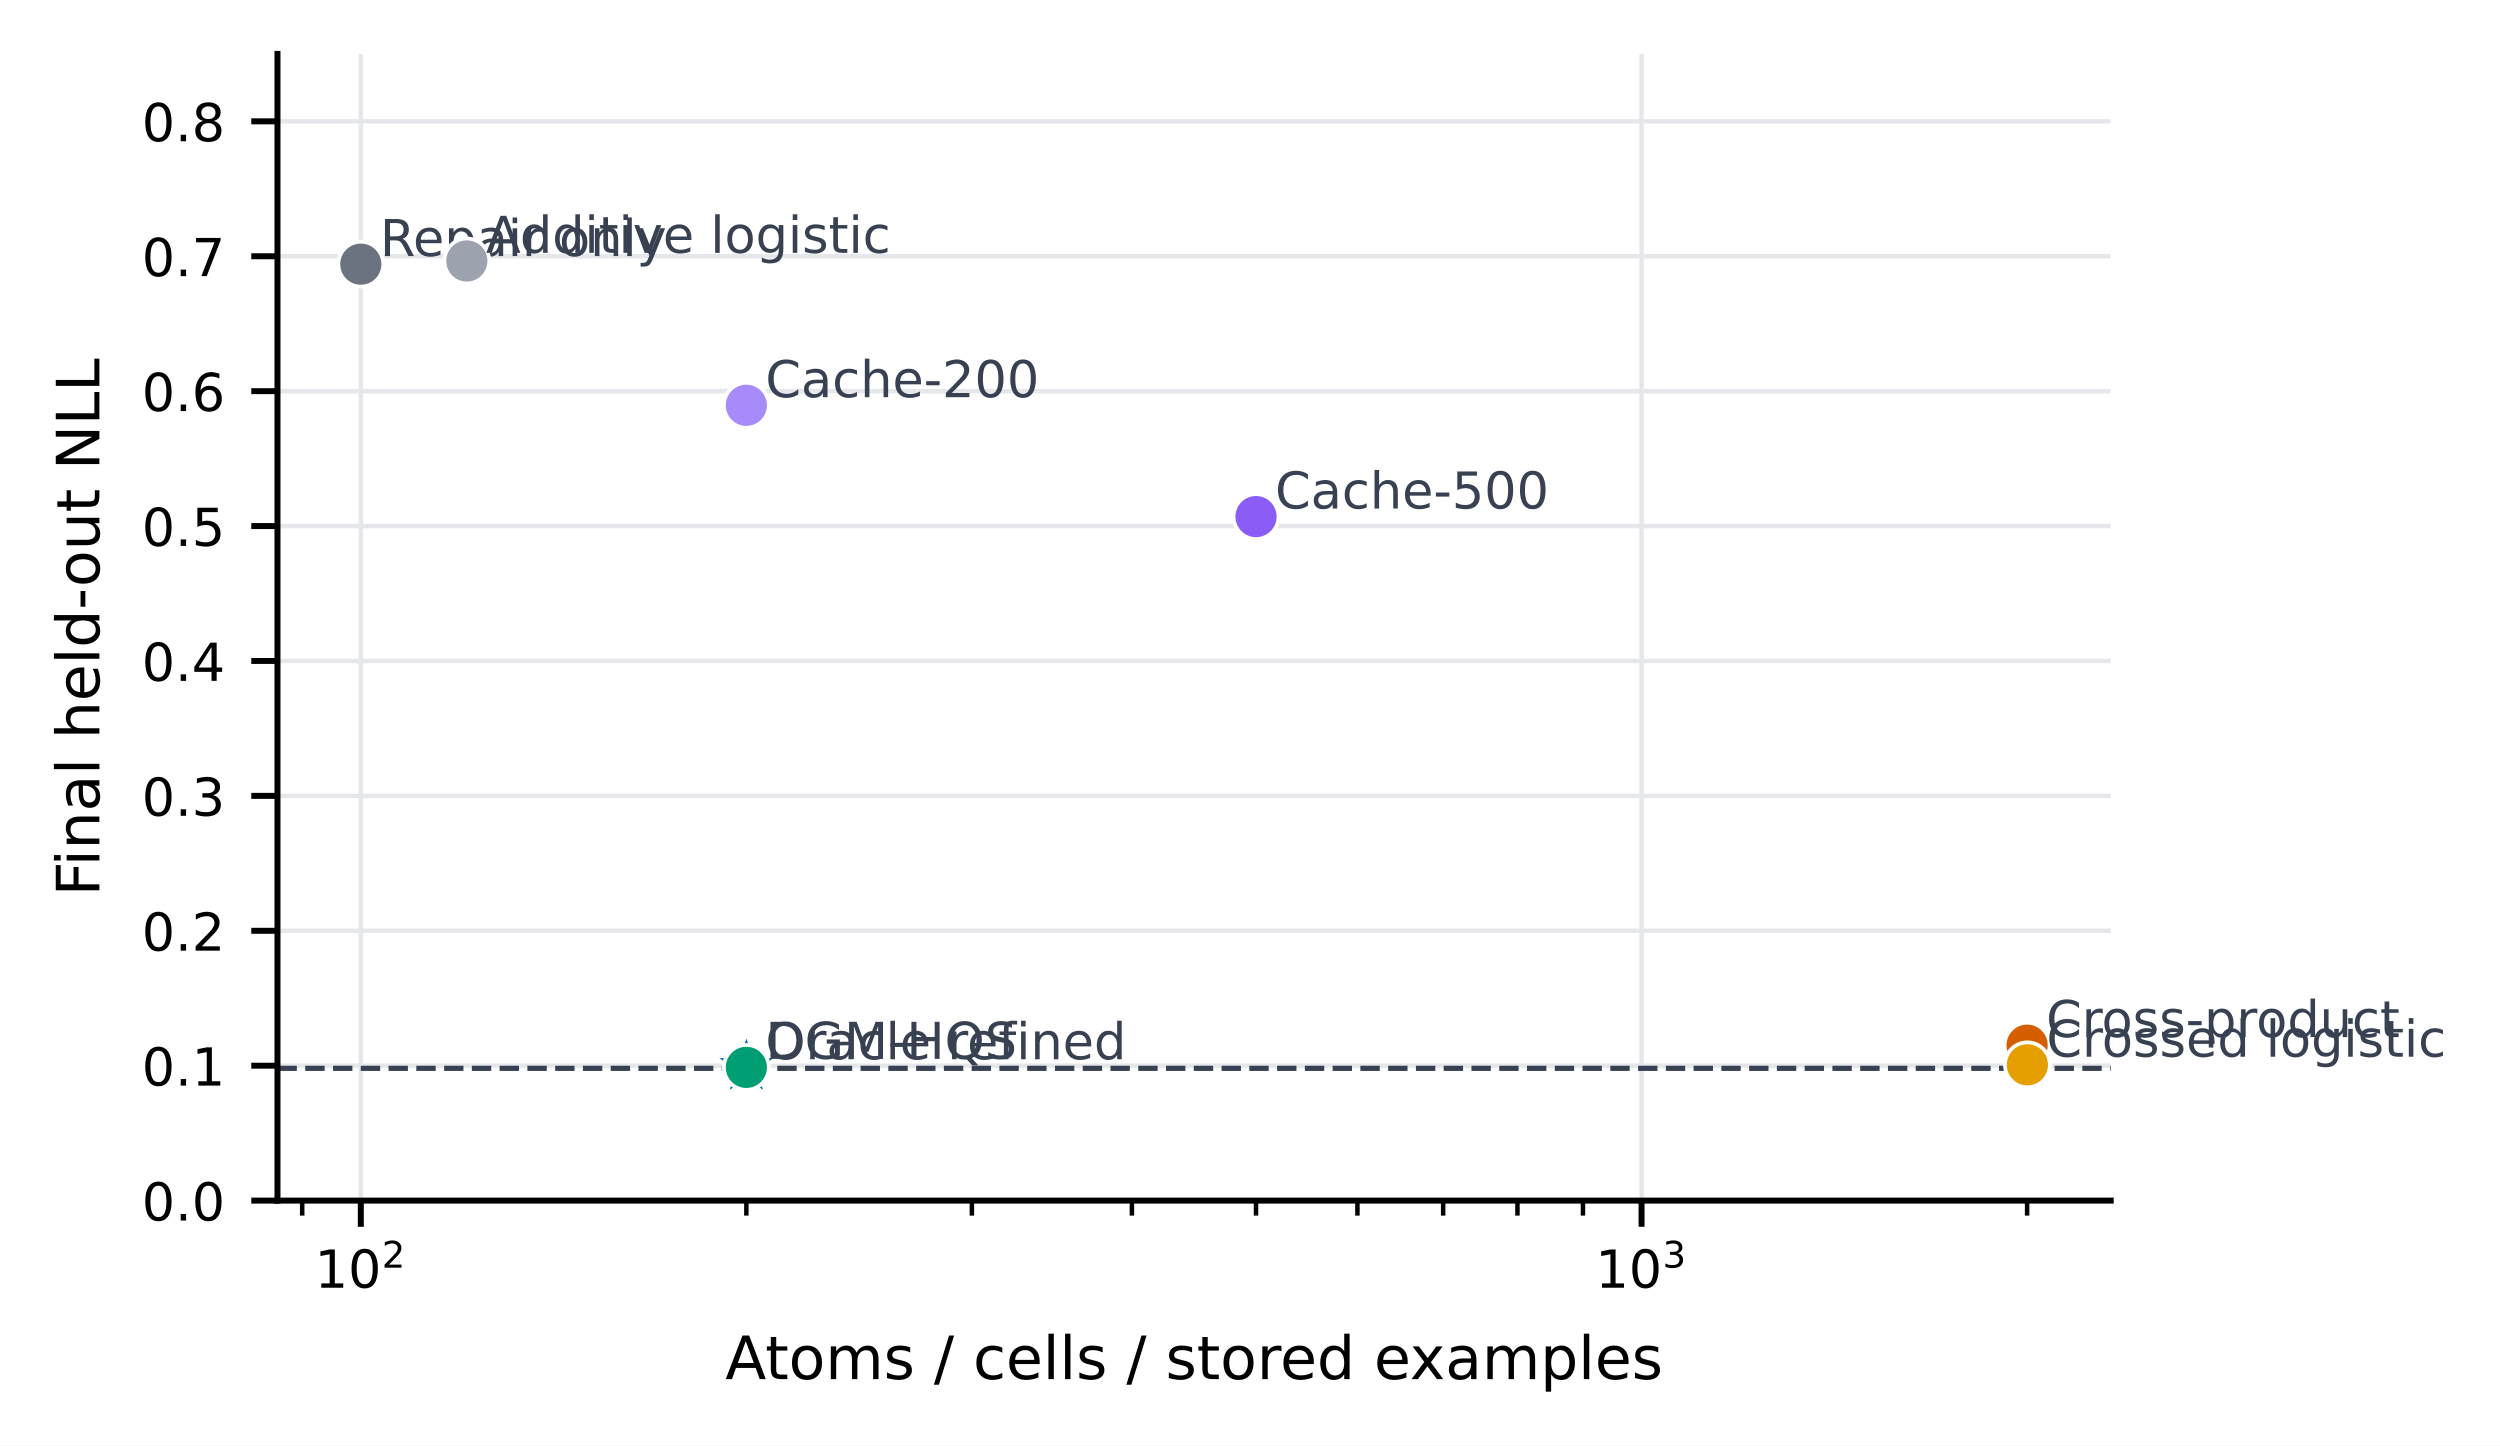
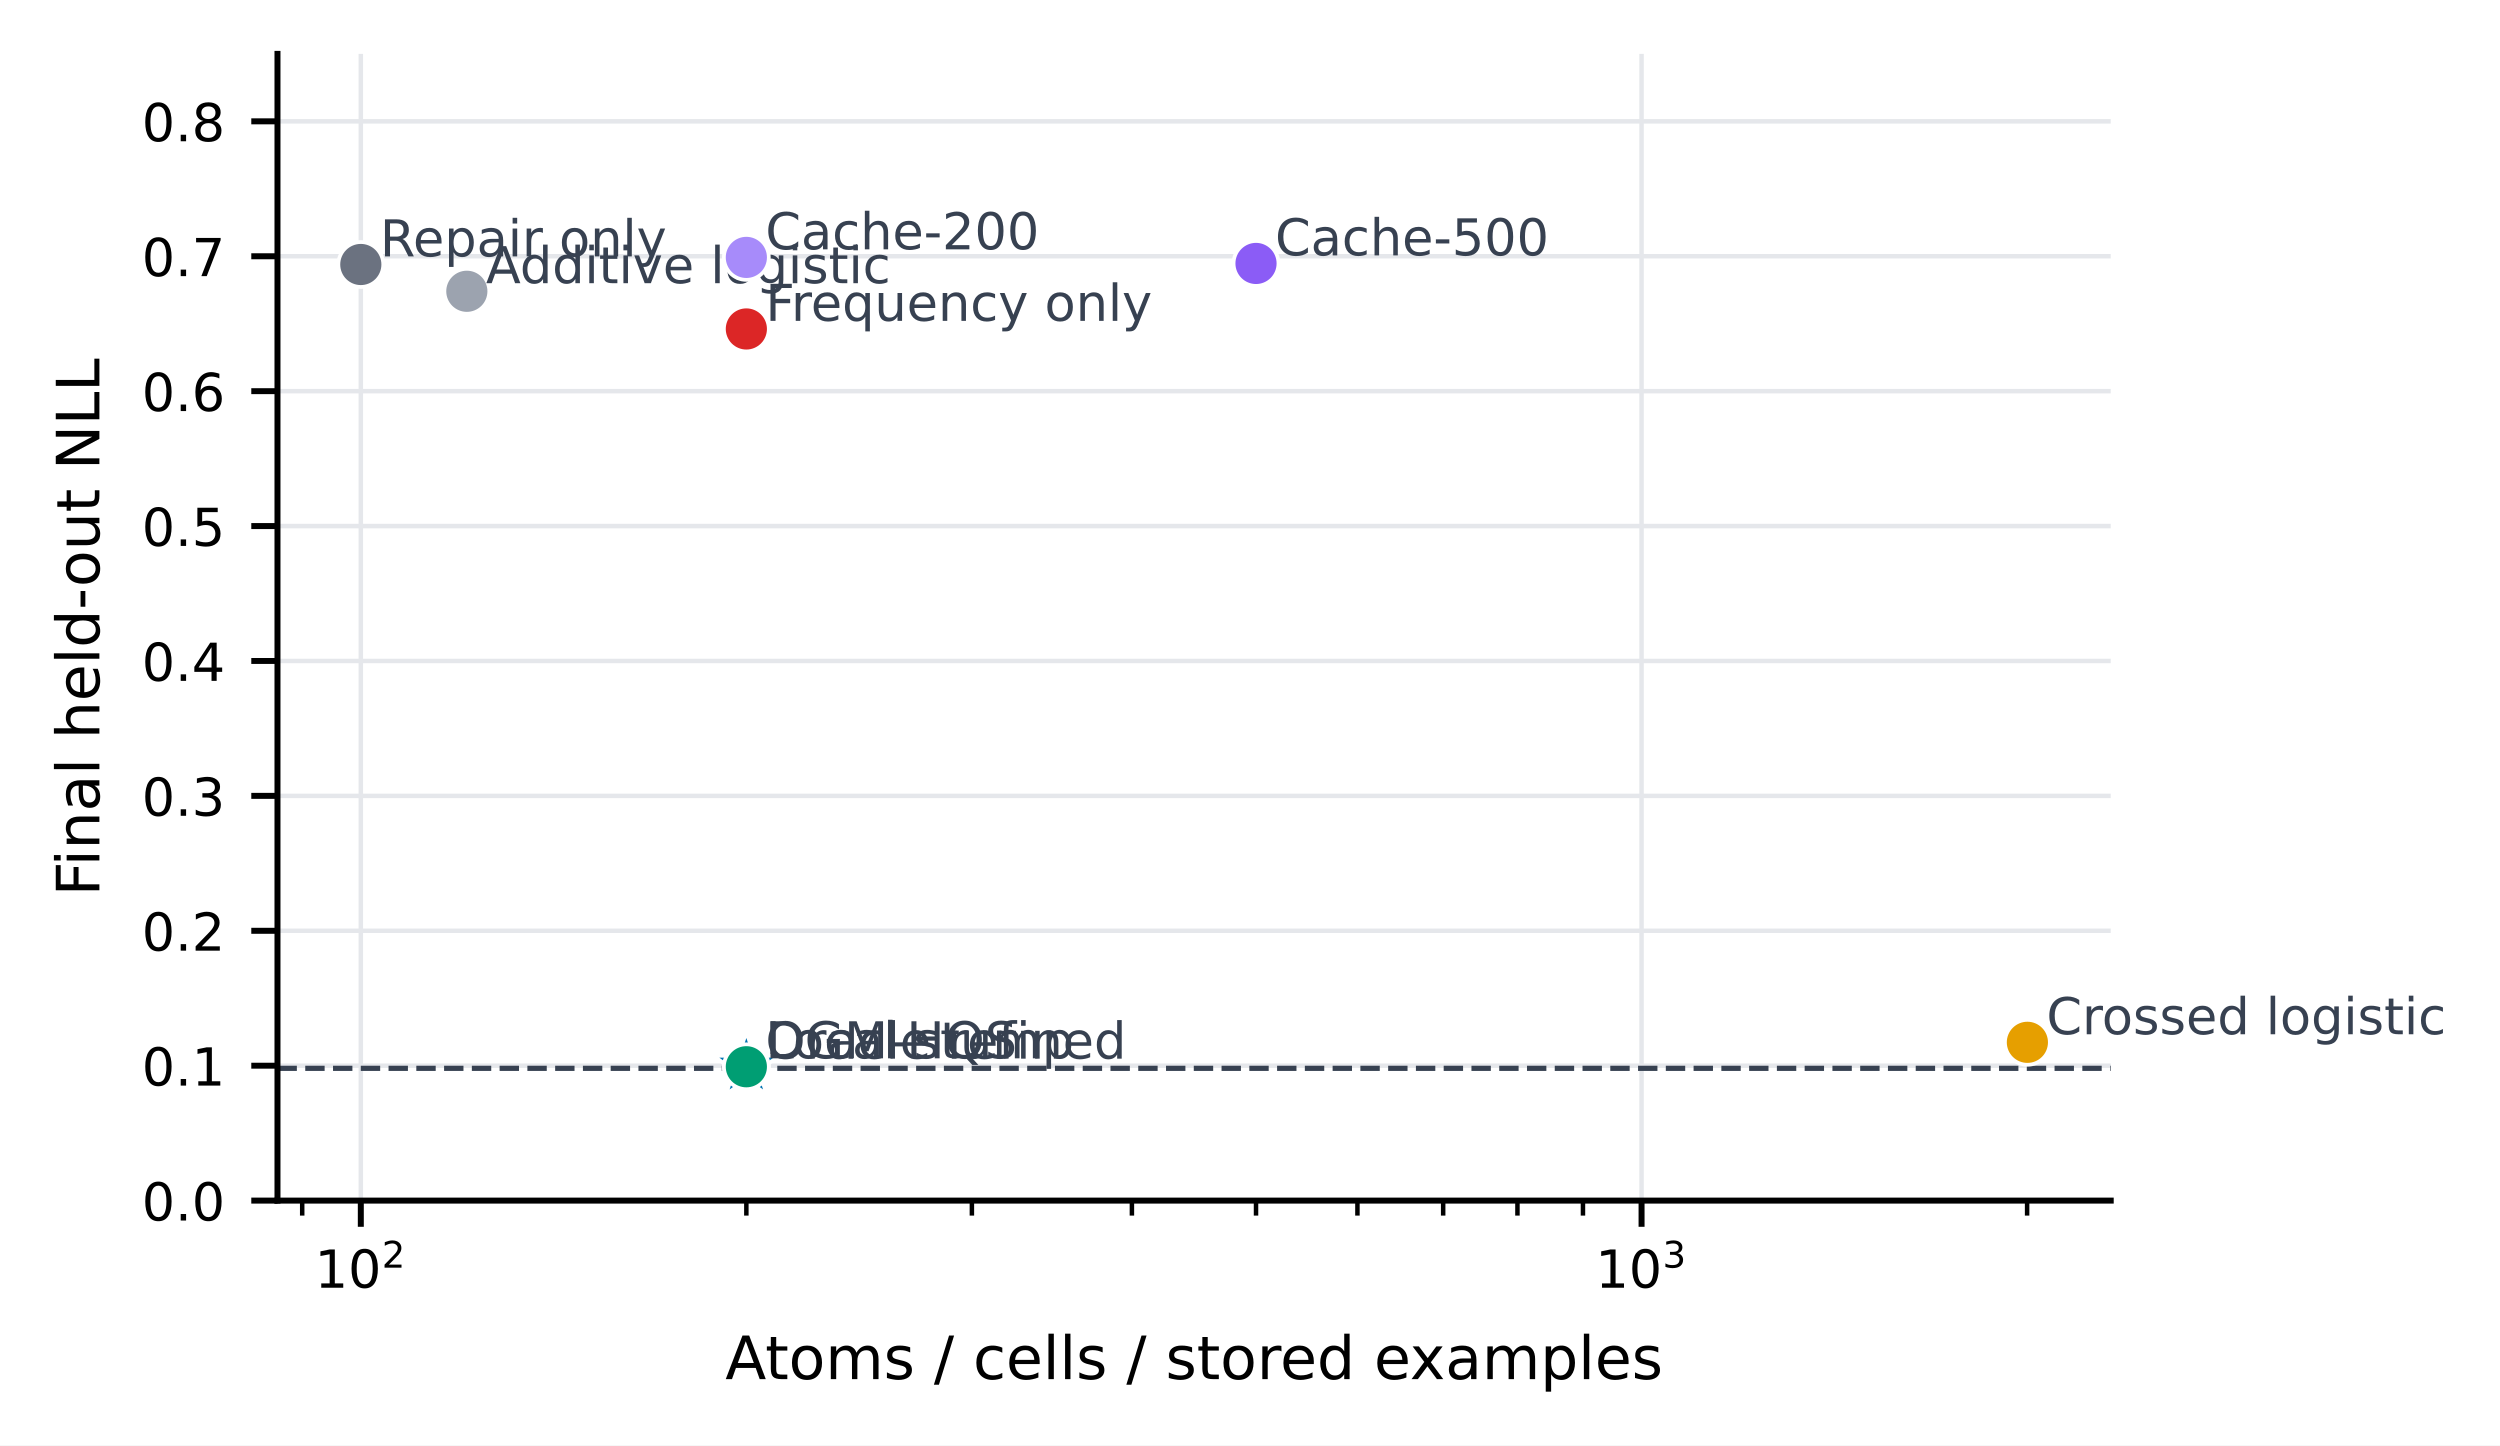
<svg xmlns="http://www.w3.org/2000/svg" xmlns:xlink="http://www.w3.org/1999/xlink" width="334.032pt" height="193.133pt" viewBox="0 0 334.032 193.133" version="1.1">
  <defs>
    <style type="text/css">*{stroke-linejoin: round; stroke-linecap: butt}</style>
  </defs>
  <g id="figure_1">
    <g id="patch_1">
      <path d="M 0 193.133  L 334.032 193.133  L 334.032 0  L 0 0  z " style="fill: #ffffff" />
    </g>
    <g id="axes_1">
      <g id="patch_2">
        <path d="M 37.075 160.416  L 282.019 160.416  L 282.019 7.2  L 37.075 7.2  z " style="fill: #ffffff" />
      </g>
      <g id="matplotlib.axis_1">
        <g id="xtick_1">
          <g id="line2d_1">
-             <path d="M 48.209 160.416  L 48.209 7.2  " clip-path="url(#p5bd99f4d71)" style="fill: none; stroke: #e5e7eb; stroke-width: 0.6; stroke-linecap: square" />
+             <path d="M 48.209 160.416  L 48.209 7.2  " clip-path="url(#pcebcf8e5de)" style="fill: none; stroke: #e5e7eb; stroke-width: 0.6; stroke-linecap: square" />
          </g>
          <g id="line2d_2">
            <defs>
-               <path id="m7eb0528faf" d="M 0 0  L 0 3.5  " style="stroke: #000000; stroke-width: 0.8" />
+               <path id="m68ae153c01" d="M 0 0  L 0 3.5  " style="stroke: #000000; stroke-width: 0.8" />
            </defs>
            <g>
-               <use xlink:href="#m7eb0528faf" x="48.209" y="160.416" style="stroke: #000000; stroke-width: 0.8" />
+               <use xlink:href="#m68ae153c01" x="48.209" y="160.416" style="stroke: #000000; stroke-width: 0.8" />
            </g>
          </g>
          <g id="text_1">
            <g transform="translate(42.04851 172.7349)">
              <text>
                <tspan x="0" y="-0.678" style="font-size: 7px; font-family: 'DejaVu Sans'">1</tspan>
                <tspan x="4.454" y="-0.678" style="font-size: 7px; font-family: 'DejaVu Sans'">0</tspan>
                <tspan x="8.974" y="-3.358" style="font-size: 4.9px; font-family: 'DejaVu Sans'">2</tspan>
              </text>
            </g>
          </g>
        </g>
        <g id="xtick_2">
          <g id="line2d_3">
-             <path d="M 219.334 160.416  L 219.334 7.2  " clip-path="url(#p5bd99f4d71)" style="fill: none; stroke: #e5e7eb; stroke-width: 0.6; stroke-linecap: square" />
+             <path d="M 219.334 160.416  L 219.334 7.2  " clip-path="url(#pcebcf8e5de)" style="fill: none; stroke: #e5e7eb; stroke-width: 0.6; stroke-linecap: square" />
          </g>
          <g id="line2d_4">
            <g>
-               <use xlink:href="#m7eb0528faf" x="219.334" y="160.416" style="stroke: #000000; stroke-width: 0.8" />
+               <use xlink:href="#m68ae153c01" x="219.334" y="160.416" style="stroke: #000000; stroke-width: 0.8" />
            </g>
          </g>
          <g id="text_2">
            <g transform="translate(213.1739 172.7349)">
              <text>
                <tspan x="0" y="-0.678" style="font-size: 7px; font-family: 'DejaVu Sans'">1</tspan>
                <tspan x="4.454" y="-0.678" style="font-size: 7px; font-family: 'DejaVu Sans'">0</tspan>
                <tspan x="8.974" y="-3.358" style="font-size: 4.9px; font-family: 'DejaVu Sans'">3</tspan>
              </text>
            </g>
          </g>
        </g>
        <g id="xtick_3">
          <g id="line2d_5">
            <defs>
-               <path id="m54fd765f28" d="M 0 0  L 0 2  " style="stroke: #000000; stroke-width: 0.6" />
+               <path id="m54cfa2d909" d="M 0 0  L 0 2  " style="stroke: #000000; stroke-width: 0.6" />
            </defs>
            <g>
-               <use xlink:href="#m54fd765f28" x="40.378" y="160.416" style="stroke: #000000; stroke-width: 0.6" />
+               <use xlink:href="#m54cfa2d909" x="40.378" y="160.416" style="stroke: #000000; stroke-width: 0.6" />
            </g>
          </g>
        </g>
        <g id="xtick_4">
          <g id="line2d_6">
            <g>
-               <use xlink:href="#m54fd765f28" x="99.722" y="160.416" style="stroke: #000000; stroke-width: 0.6" />
+               <use xlink:href="#m54cfa2d909" x="99.722" y="160.416" style="stroke: #000000; stroke-width: 0.6" />
            </g>
          </g>
        </g>
        <g id="xtick_5">
          <g id="line2d_7">
            <g>
-               <use xlink:href="#m54fd765f28" x="129.856" y="160.416" style="stroke: #000000; stroke-width: 0.6" />
+               <use xlink:href="#m54cfa2d909" x="129.856" y="160.416" style="stroke: #000000; stroke-width: 0.6" />
            </g>
          </g>
        </g>
        <g id="xtick_6">
          <g id="line2d_8">
            <g>
-               <use xlink:href="#m54fd765f28" x="151.236" y="160.416" style="stroke: #000000; stroke-width: 0.6" />
+               <use xlink:href="#m54cfa2d909" x="151.236" y="160.416" style="stroke: #000000; stroke-width: 0.6" />
            </g>
          </g>
        </g>
        <g id="xtick_7">
          <g id="line2d_9">
            <g>
-               <use xlink:href="#m54fd765f28" x="167.82" y="160.416" style="stroke: #000000; stroke-width: 0.6" />
+               <use xlink:href="#m54cfa2d909" x="167.82" y="160.416" style="stroke: #000000; stroke-width: 0.6" />
            </g>
          </g>
        </g>
        <g id="xtick_8">
          <g id="line2d_10">
            <g>
-               <use xlink:href="#m54fd765f28" x="181.37" y="160.416" style="stroke: #000000; stroke-width: 0.6" />
+               <use xlink:href="#m54cfa2d909" x="181.37" y="160.416" style="stroke: #000000; stroke-width: 0.6" />
            </g>
          </g>
        </g>
        <g id="xtick_9">
          <g id="line2d_11">
            <g>
-               <use xlink:href="#m54fd765f28" x="192.826" y="160.416" style="stroke: #000000; stroke-width: 0.6" />
+               <use xlink:href="#m54cfa2d909" x="192.826" y="160.416" style="stroke: #000000; stroke-width: 0.6" />
            </g>
          </g>
        </g>
        <g id="xtick_10">
          <g id="line2d_12">
            <g>
-               <use xlink:href="#m54fd765f28" x="202.75" y="160.416" style="stroke: #000000; stroke-width: 0.6" />
+               <use xlink:href="#m54cfa2d909" x="202.75" y="160.416" style="stroke: #000000; stroke-width: 0.6" />
            </g>
          </g>
        </g>
        <g id="xtick_11">
          <g id="line2d_13">
            <g>
-               <use xlink:href="#m54fd765f28" x="211.504" y="160.416" style="stroke: #000000; stroke-width: 0.6" />
+               <use xlink:href="#m54cfa2d909" x="211.504" y="160.416" style="stroke: #000000; stroke-width: 0.6" />
            </g>
          </g>
        </g>
        <g id="xtick_12">
          <g id="line2d_14">
            <g>
-               <use xlink:href="#m54fd765f28" x="270.848" y="160.416" style="stroke: #000000; stroke-width: 0.6" />
+               <use xlink:href="#m54cfa2d909" x="270.848" y="160.416" style="stroke: #000000; stroke-width: 0.6" />
            </g>
          </g>
        </g>
        <g id="text_3">
          <text style="font-size: 8px; font-family: 'DejaVu Sans', 'Bitstream Vera Sans', 'Computer Modern Sans Serif', 'Lucida Grande', 'Verdana', 'Geneva', 'Lucid', 'Arial', 'Helvetica', 'Avant Garde', sans-serif; text-anchor: middle" x="159.547" y="184.269" transform="rotate(-0 159.5467 184.2694)">Atoms / cells / stored examples</text>
        </g>
      </g>
      <g id="matplotlib.axis_2">
        <g id="ytick_1">
          <g id="line2d_15">
-             <path d="M 37.075 160.416  L 282.019 160.416  " clip-path="url(#p5bd99f4d71)" style="fill: none; stroke: #e5e7eb; stroke-width: 0.6; stroke-linecap: square" />
+             <path d="M 37.075 160.416  L 282.019 160.416  " clip-path="url(#pcebcf8e5de)" style="fill: none; stroke: #e5e7eb; stroke-width: 0.6; stroke-linecap: square" />
          </g>
          <g id="line2d_16">
            <defs>
-               <path id="mce198aaadf" d="M 0 0  L -3.5 0  " style="stroke: #000000; stroke-width: 0.8" />
+               <path id="me76fae1c84" d="M 0 0  L -3.5 0  " style="stroke: #000000; stroke-width: 0.8" />
            </defs>
            <g>
-               <use xlink:href="#mce198aaadf" x="37.075" y="160.416" style="stroke: #000000; stroke-width: 0.8" />
+               <use xlink:href="#me76fae1c84" x="37.075" y="160.416" style="stroke: #000000; stroke-width: 0.8" />
            </g>
          </g>
          <g id="text_4">
            <text style="font-size: 7px; font-family: 'DejaVu Sans', 'Bitstream Vera Sans', 'Computer Modern Sans Serif', 'Lucida Grande', 'Verdana', 'Geneva', 'Lucid', 'Arial', 'Helvetica', 'Avant Garde', sans-serif; text-anchor: end" x="30.075" y="163.075" transform="rotate(-0 30.07469 163.0755)">0.0</text>
          </g>
        </g>
        <g id="ytick_2">
          <g id="line2d_17">
-             <path d="M 37.075 142.391  L 282.019 142.391  " clip-path="url(#p5bd99f4d71)" style="fill: none; stroke: #e5e7eb; stroke-width: 0.6; stroke-linecap: square" />
+             <path d="M 37.075 142.391  L 282.019 142.391  " clip-path="url(#pcebcf8e5de)" style="fill: none; stroke: #e5e7eb; stroke-width: 0.6; stroke-linecap: square" />
          </g>
          <g id="line2d_18">
            <g>
-               <use xlink:href="#mce198aaadf" x="37.075" y="142.391" style="stroke: #000000; stroke-width: 0.8" />
+               <use xlink:href="#me76fae1c84" x="37.075" y="142.391" style="stroke: #000000; stroke-width: 0.8" />
            </g>
          </g>
          <g id="text_5">
            <text style="font-size: 7px; font-family: 'DejaVu Sans', 'Bitstream Vera Sans', 'Computer Modern Sans Serif', 'Lucida Grande', 'Verdana', 'Geneva', 'Lucid', 'Arial', 'Helvetica', 'Avant Garde', sans-serif; text-anchor: end" x="30.075" y="145.05" transform="rotate(-0 30.07469 145.05)">0.1</text>
          </g>
        </g>
        <g id="ytick_3">
          <g id="line2d_19">
-             <path d="M 37.075 124.365  L 282.019 124.365  " clip-path="url(#p5bd99f4d71)" style="fill: none; stroke: #e5e7eb; stroke-width: 0.6; stroke-linecap: square" />
+             <path d="M 37.075 124.365  L 282.019 124.365  " clip-path="url(#pcebcf8e5de)" style="fill: none; stroke: #e5e7eb; stroke-width: 0.6; stroke-linecap: square" />
          </g>
          <g id="line2d_20">
            <g>
-               <use xlink:href="#mce198aaadf" x="37.075" y="124.365" style="stroke: #000000; stroke-width: 0.8" />
+               <use xlink:href="#me76fae1c84" x="37.075" y="124.365" style="stroke: #000000; stroke-width: 0.8" />
            </g>
          </g>
          <g id="text_6">
            <text style="font-size: 7px; font-family: 'DejaVu Sans', 'Bitstream Vera Sans', 'Computer Modern Sans Serif', 'Lucida Grande', 'Verdana', 'Geneva', 'Lucid', 'Arial', 'Helvetica', 'Avant Garde', sans-serif; text-anchor: end" x="30.075" y="127.025" transform="rotate(-0 30.07469 127.0246)">0.2</text>
          </g>
        </g>
        <g id="ytick_4">
          <g id="line2d_21">
-             <path d="M 37.075 106.34  L 282.019 106.34  " clip-path="url(#p5bd99f4d71)" style="fill: none; stroke: #e5e7eb; stroke-width: 0.6; stroke-linecap: square" />
+             <path d="M 37.075 106.34  L 282.019 106.34  " clip-path="url(#pcebcf8e5de)" style="fill: none; stroke: #e5e7eb; stroke-width: 0.6; stroke-linecap: square" />
          </g>
          <g id="line2d_22">
            <g>
-               <use xlink:href="#mce198aaadf" x="37.075" y="106.34" style="stroke: #000000; stroke-width: 0.8" />
+               <use xlink:href="#me76fae1c84" x="37.075" y="106.34" style="stroke: #000000; stroke-width: 0.8" />
            </g>
          </g>
          <g id="text_7">
            <text style="font-size: 7px; font-family: 'DejaVu Sans', 'Bitstream Vera Sans', 'Computer Modern Sans Serif', 'Lucida Grande', 'Verdana', 'Geneva', 'Lucid', 'Arial', 'Helvetica', 'Avant Garde', sans-serif; text-anchor: end" x="30.075" y="108.999" transform="rotate(-0 30.07469 108.9992)">0.3</text>
          </g>
        </g>
        <g id="ytick_5">
          <g id="line2d_23">
-             <path d="M 37.075 88.314  L 282.019 88.314  " clip-path="url(#p5bd99f4d71)" style="fill: none; stroke: #e5e7eb; stroke-width: 0.6; stroke-linecap: square" />
+             <path d="M 37.075 88.314  L 282.019 88.314  " clip-path="url(#pcebcf8e5de)" style="fill: none; stroke: #e5e7eb; stroke-width: 0.6; stroke-linecap: square" />
          </g>
          <g id="line2d_24">
            <g>
-               <use xlink:href="#mce198aaadf" x="37.075" y="88.314" style="stroke: #000000; stroke-width: 0.8" />
+               <use xlink:href="#me76fae1c84" x="37.075" y="88.314" style="stroke: #000000; stroke-width: 0.8" />
            </g>
          </g>
          <g id="text_8">
            <text style="font-size: 7px; font-family: 'DejaVu Sans', 'Bitstream Vera Sans', 'Computer Modern Sans Serif', 'Lucida Grande', 'Verdana', 'Geneva', 'Lucid', 'Arial', 'Helvetica', 'Avant Garde', sans-serif; text-anchor: end" x="30.075" y="90.974" transform="rotate(-0 30.07469 90.97381)">0.4</text>
          </g>
        </g>
        <g id="ytick_6">
          <g id="line2d_25">
-             <path d="M 37.075 70.289  L 282.019 70.289  " clip-path="url(#p5bd99f4d71)" style="fill: none; stroke: #e5e7eb; stroke-width: 0.6; stroke-linecap: square" />
+             <path d="M 37.075 70.289  L 282.019 70.289  " clip-path="url(#pcebcf8e5de)" style="fill: none; stroke: #e5e7eb; stroke-width: 0.6; stroke-linecap: square" />
          </g>
          <g id="line2d_26">
            <g>
-               <use xlink:href="#mce198aaadf" x="37.075" y="70.289" style="stroke: #000000; stroke-width: 0.8" />
+               <use xlink:href="#me76fae1c84" x="37.075" y="70.289" style="stroke: #000000; stroke-width: 0.8" />
            </g>
          </g>
          <g id="text_9">
            <text style="font-size: 7px; font-family: 'DejaVu Sans', 'Bitstream Vera Sans', 'Computer Modern Sans Serif', 'Lucida Grande', 'Verdana', 'Geneva', 'Lucid', 'Arial', 'Helvetica', 'Avant Garde', sans-serif; text-anchor: end" x="30.075" y="72.948" transform="rotate(-0 30.07469 72.94839)">0.5</text>
          </g>
        </g>
        <g id="ytick_7">
          <g id="line2d_27">
-             <path d="M 37.075 52.264  L 282.019 52.264  " clip-path="url(#p5bd99f4d71)" style="fill: none; stroke: #e5e7eb; stroke-width: 0.6; stroke-linecap: square" />
+             <path d="M 37.075 52.264  L 282.019 52.264  " clip-path="url(#pcebcf8e5de)" style="fill: none; stroke: #e5e7eb; stroke-width: 0.6; stroke-linecap: square" />
          </g>
          <g id="line2d_28">
            <g>
-               <use xlink:href="#mce198aaadf" x="37.075" y="52.264" style="stroke: #000000; stroke-width: 0.8" />
+               <use xlink:href="#me76fae1c84" x="37.075" y="52.264" style="stroke: #000000; stroke-width: 0.8" />
            </g>
          </g>
          <g id="text_10">
            <text style="font-size: 7px; font-family: 'DejaVu Sans', 'Bitstream Vera Sans', 'Computer Modern Sans Serif', 'Lucida Grande', 'Verdana', 'Geneva', 'Lucid', 'Arial', 'Helvetica', 'Avant Garde', sans-serif; text-anchor: end" x="30.075" y="54.923" transform="rotate(-0 30.07469 54.92298)">0.6</text>
          </g>
        </g>
        <g id="ytick_8">
          <g id="line2d_29">
-             <path d="M 37.075 34.238  L 282.019 34.238  " clip-path="url(#p5bd99f4d71)" style="fill: none; stroke: #e5e7eb; stroke-width: 0.6; stroke-linecap: square" />
+             <path d="M 37.075 34.238  L 282.019 34.238  " clip-path="url(#pcebcf8e5de)" style="fill: none; stroke: #e5e7eb; stroke-width: 0.6; stroke-linecap: square" />
          </g>
          <g id="line2d_30">
            <g>
-               <use xlink:href="#mce198aaadf" x="37.075" y="34.238" style="stroke: #000000; stroke-width: 0.8" />
+               <use xlink:href="#me76fae1c84" x="37.075" y="34.238" style="stroke: #000000; stroke-width: 0.8" />
            </g>
          </g>
          <g id="text_11">
            <text style="font-size: 7px; font-family: 'DejaVu Sans', 'Bitstream Vera Sans', 'Computer Modern Sans Serif', 'Lucida Grande', 'Verdana', 'Geneva', 'Lucid', 'Arial', 'Helvetica', 'Avant Garde', sans-serif; text-anchor: end" x="30.075" y="36.898" transform="rotate(-0 30.07469 36.89757)">0.7</text>
          </g>
        </g>
        <g id="ytick_9">
          <g id="line2d_31">
-             <path d="M 37.075 16.213  L 282.019 16.213  " clip-path="url(#p5bd99f4d71)" style="fill: none; stroke: #e5e7eb; stroke-width: 0.6; stroke-linecap: square" />
+             <path d="M 37.075 16.213  L 282.019 16.213  " clip-path="url(#pcebcf8e5de)" style="fill: none; stroke: #e5e7eb; stroke-width: 0.6; stroke-linecap: square" />
          </g>
          <g id="line2d_32">
            <g>
-               <use xlink:href="#mce198aaadf" x="37.075" y="16.213" style="stroke: #000000; stroke-width: 0.8" />
+               <use xlink:href="#me76fae1c84" x="37.075" y="16.213" style="stroke: #000000; stroke-width: 0.8" />
            </g>
          </g>
          <g id="text_12">
            <text style="font-size: 7px; font-family: 'DejaVu Sans', 'Bitstream Vera Sans', 'Computer Modern Sans Serif', 'Lucida Grande', 'Verdana', 'Geneva', 'Lucid', 'Arial', 'Helvetica', 'Avant Garde', sans-serif; text-anchor: end" x="30.075" y="18.872" transform="rotate(-0 30.07469 18.87216)">0.8</text>
          </g>
        </g>
        <g id="text_13">
          <text style="font-size: 8px; font-family: 'DejaVu Sans', 'Bitstream Vera Sans', 'Computer Modern Sans Serif', 'Lucida Grande', 'Verdana', 'Geneva', 'Lucid', 'Arial', 'Helvetica', 'Avant Garde', sans-serif; text-anchor: middle" x="13.279" y="83.808" transform="rotate(-90 13.27875 83.808)">Final held-out NLL</text>
        </g>
      </g>
      <g id="line2d_33">
-         <path d="M 37.075 142.744  L 282.019 142.744  " clip-path="url(#p5bd99f4d71)" style="fill: none; stroke-dasharray: 2.59,1.12; stroke-dashoffset: 0; stroke: #374151; stroke-width: 0.7" />
+         <path d="M 37.075 142.744  L 282.019 142.744  " clip-path="url(#pcebcf8e5de)" style="fill: none; stroke-dasharray: 2.59,1.12; stroke-dashoffset: 0; stroke: #374151; stroke-width: 0.7" />
      </g>
      <g id="patch_3">
        <path d="M 37.075 160.416  L 37.075 7.2  " style="fill: none; stroke: #000000; stroke-width: 0.8; stroke-linejoin: miter; stroke-linecap: square" />
      </g>
      <g id="patch_4">
        <path d="M 37.075 160.416  L 282.019 160.416  " style="fill: none; stroke: #000000; stroke-width: 0.8; stroke-linejoin: miter; stroke-linecap: square" />
      </g>
      <g id="PathCollection_1">
        <defs>
-           <path id="m310e7c3109" d="M 0 3  C 0.796 3 1.559 2.684 2.121 2.121  C 2.684 1.559 3 0.796 3 0  C 3 -0.796 2.684 -1.559 2.121 -2.121  C 1.559 -2.684 0.796 -3 0 -3  C -0.796 -3 -1.559 -2.684 -2.121 -2.121  C -2.684 -1.559 -3 -0.796 -3 0  C -3 0.796 -2.684 1.559 -2.121 2.121  C -1.559 2.684 -0.796 3 0 3  z " style="stroke: #ffffff; stroke-width: 0.5" />
-         </defs>
-         <g clip-path="url(#p5bd99f4d71)">
-           <use xlink:href="#m310e7c3109" x="48.209" y="35.297" style="fill: #6b7280; stroke: #ffffff; stroke-width: 0.5" />
+           <path id="ma3e8b6d4f4" d="M 0 3  C 0.796 3 1.559 2.684 2.121 2.121  C 2.684 1.559 3 0.796 3 0  C 3 -0.796 2.684 -1.559 2.121 -2.121  C 1.559 -2.684 0.796 -3 0 -3  C -0.796 -3 -1.559 -2.684 -2.121 -2.121  C -2.684 -1.559 -3 -0.796 -3 0  C -3 0.796 -2.684 1.559 -2.121 2.121  C -1.559 2.684 -0.796 3 0 3  z " style="stroke: #ffffff; stroke-width: 0.5" />
+         </defs>
+         <g clip-path="url(#pcebcf8e5de)">
+           <use xlink:href="#ma3e8b6d4f4" x="48.209" y="35.34" style="fill: #6b7280; stroke: #ffffff; stroke-width: 0.5" />
        </g>
      </g>
      <g id="text_14">
-         <text style="font-size: 6.8px; font-family: 'DejaVu Sans', 'Bitstream Vera Sans', 'Computer Modern Sans Serif', 'Lucida Grande', 'Verdana', 'Geneva', 'Lucid', 'Arial', 'Helvetica', 'Avant Garde', sans-serif; text-anchor: start; fill: #374151" x="50.765" y="34.215" transform="rotate(-0 50.76518 34.21545)">Repair only</text>
+         <text style="font-size: 6.8px; font-family: 'DejaVu Sans', 'Bitstream Vera Sans', 'Computer Modern Sans Serif', 'Lucida Grande', 'Verdana', 'Geneva', 'Lucid', 'Arial', 'Helvetica', 'Avant Garde', sans-serif; text-anchor: start; fill: #374151" x="50.765" y="34.258" transform="rotate(-0 50.76518 34.25799)">Repair only</text>
      </g>
      <g id="PathCollection_2">
        <defs>
-           <path id="m6a6dc58b56" d="M 0 3  C 0.796 3 1.559 2.684 2.121 2.121  C 2.684 1.559 3 0.796 3 0  C 3 -0.796 2.684 -1.559 2.121 -2.121  C 1.559 -2.684 0.796 -3 0 -3  C -0.796 -3 -1.559 -2.684 -2.121 -2.121  C -2.684 -1.559 -3 -0.796 -3 0  C -3 0.796 -2.684 1.559 -2.121 2.121  C -1.559 2.684 -0.796 3 0 3  z " style="stroke: #ffffff; stroke-width: 0.5" />
-         </defs>
-         <g clip-path="url(#p5bd99f4d71)">
-           <use xlink:href="#m6a6dc58b56" x="62.375" y="34.871" style="fill: #9ca3af; stroke: #ffffff; stroke-width: 0.5" />
+           <path id="m89acd2cc9a" d="M 0 3  C 0.796 3 1.559 2.684 2.121 2.121  C 2.684 1.559 3 0.796 3 0  C 3 -0.796 2.684 -1.559 2.121 -2.121  C 1.559 -2.684 0.796 -3 0 -3  C -0.796 -3 -1.559 -2.684 -2.121 -2.121  C -2.684 -1.559 -3 -0.796 -3 0  C -3 0.796 -2.684 1.559 -2.121 2.121  C -1.559 2.684 -0.796 3 0 3  z " style="stroke: #ffffff; stroke-width: 0.5" />
+         </defs>
+         <g clip-path="url(#pcebcf8e5de)">
+           <use xlink:href="#m89acd2cc9a" x="99.722" y="43.954" style="fill: #dc2626; stroke: #ffffff; stroke-width: 0.5" />
        </g>
      </g>
      <g id="text_15">
-         <text style="font-size: 6.8px; font-family: 'DejaVu Sans', 'Bitstream Vera Sans', 'Computer Modern Sans Serif', 'Lucida Grande', 'Verdana', 'Geneva', 'Lucid', 'Arial', 'Helvetica', 'Avant Garde', sans-serif; text-anchor: start; fill: #374151" x="64.932" y="33.789" transform="rotate(-0 64.93185 33.78915)">Additive logistic</text>
+         <text style="font-size: 6.8px; font-family: 'DejaVu Sans', 'Bitstream Vera Sans', 'Computer Modern Sans Serif', 'Lucida Grande', 'Verdana', 'Geneva', 'Lucid', 'Arial', 'Helvetica', 'Avant Garde', sans-serif; text-anchor: start; fill: #374151" x="102.279" y="42.872" transform="rotate(-0 102.279 42.87248)">Frequency only</text>
      </g>
      <g id="PathCollection_3">
        <defs>
-           <path id="m4c91eedfb5" d="M 0 3  C 0.796 3 1.559 2.684 2.121 2.121  C 2.684 1.559 3 0.796 3 0  C 3 -0.796 2.684 -1.559 2.121 -2.121  C 1.559 -2.684 0.796 -3 0 -3  C -0.796 -3 -1.559 -2.684 -2.121 -2.121  C -2.684 -1.559 -3 -0.796 -3 0  C -3 0.796 -2.684 1.559 -2.121 2.121  C -1.559 2.684 -0.796 3 0 3  z " style="stroke: #ffffff; stroke-width: 0.5" />
-         </defs>
-         <g clip-path="url(#p5bd99f4d71)">
-           <use xlink:href="#m4c91eedfb5" x="99.722" y="54.153" style="fill: #a78bfa; stroke: #ffffff; stroke-width: 0.5" />
+           <path id="m0966a84357" d="M 0 3  C 0.796 3 1.559 2.684 2.121 2.121  C 2.684 1.559 3 0.796 3 0  C 3 -0.796 2.684 -1.559 2.121 -2.121  C 1.559 -2.684 0.796 -3 0 -3  C -0.796 -3 -1.559 -2.684 -2.121 -2.121  C -2.684 -1.559 -3 -0.796 -3 0  C -3 0.796 -2.684 1.559 -2.121 2.121  C -1.559 2.684 -0.796 3 0 3  z " style="stroke: #ffffff; stroke-width: 0.5" />
+         </defs>
+         <g clip-path="url(#pcebcf8e5de)">
+           <use xlink:href="#m0966a84357" x="62.375" y="38.919" style="fill: #9ca3af; stroke: #ffffff; stroke-width: 0.5" />
        </g>
      </g>
      <g id="text_16">
-         <text style="font-size: 6.8px; font-family: 'DejaVu Sans', 'Bitstream Vera Sans', 'Computer Modern Sans Serif', 'Lucida Grande', 'Verdana', 'Geneva', 'Lucid', 'Arial', 'Helvetica', 'Avant Garde', sans-serif; text-anchor: start; fill: #374151" x="102.279" y="53.072" transform="rotate(-0 102.279 53.07159)">Cache-200</text>
+         <text style="font-size: 6.8px; font-family: 'DejaVu Sans', 'Bitstream Vera Sans', 'Computer Modern Sans Serif', 'Lucida Grande', 'Verdana', 'Geneva', 'Lucid', 'Arial', 'Helvetica', 'Avant Garde', sans-serif; text-anchor: start; fill: #374151" x="64.932" y="37.838" transform="rotate(-0 64.93185 37.83761)">Additive logistic</text>
      </g>
      <g id="PathCollection_4">
        <defs>
-           <path id="m0696d7291b" d="M 0 3  C 0.796 3 1.559 2.684 2.121 2.121  C 2.684 1.559 3 0.796 3 0  C 3 -0.796 2.684 -1.559 2.121 -2.121  C 1.559 -2.684 0.796 -3 0 -3  C -0.796 -3 -1.559 -2.684 -2.121 -2.121  C -2.684 -1.559 -3 -0.796 -3 0  C -3 0.796 -2.684 1.559 -2.121 2.121  C -1.559 2.684 -0.796 3 0 3  z " style="stroke: #ffffff; stroke-width: 0.5" />
-         </defs>
-         <g clip-path="url(#p5bd99f4d71)">
-           <use xlink:href="#m0696d7291b" x="167.82" y="69.025" style="fill: #8b5cf6; stroke: #ffffff; stroke-width: 0.5" />
+           <path id="m660b35ed77" d="M 0 3  C 0.796 3 1.559 2.684 2.121 2.121  C 2.684 1.559 3 0.796 3 0  C 3 -0.796 2.684 -1.559 2.121 -2.121  C 1.559 -2.684 0.796 -3 0 -3  C -0.796 -3 -1.559 -2.684 -2.121 -2.121  C -2.684 -1.559 -3 -0.796 -3 0  C -3 0.796 -2.684 1.559 -2.121 2.121  C -1.559 2.684 -0.796 3 0 3  z " style="stroke: #ffffff; stroke-width: 0.5" />
+         </defs>
+         <g clip-path="url(#pcebcf8e5de)">
+           <use xlink:href="#m660b35ed77" x="99.722" y="34.393" style="fill: #a78bfa; stroke: #ffffff; stroke-width: 0.5" />
        </g>
      </g>
      <g id="text_17">
-         <text style="font-size: 6.8px; font-family: 'DejaVu Sans', 'Bitstream Vera Sans', 'Computer Modern Sans Serif', 'Lucida Grande', 'Verdana', 'Geneva', 'Lucid', 'Arial', 'Helvetica', 'Avant Garde', sans-serif; text-anchor: start; fill: #374151" x="170.377" y="67.943" transform="rotate(-0 170.3767 67.9431)">Cache-500</text>
+         <text style="font-size: 6.8px; font-family: 'DejaVu Sans', 'Bitstream Vera Sans', 'Computer Modern Sans Serif', 'Lucida Grande', 'Verdana', 'Geneva', 'Lucid', 'Arial', 'Helvetica', 'Avant Garde', sans-serif; text-anchor: start; fill: #374151" x="102.279" y="33.312" transform="rotate(-0 102.279 33.31173)">Cache-200</text>
      </g>
      <g id="PathCollection_5">
        <defs>
-           <path id="m8882f5a83f" d="M 0 -4.61  L -1.035 -1.424  L -4.384 -1.424  L -1.675 0.544  L -2.71 3.729  L -0 1.761  L 2.71 3.729  L 1.675 0.544  L 4.384 -1.424  L 1.035 -1.424  z " style="stroke: #ffffff; stroke-width: 0.5" />
-         </defs>
-         <g clip-path="url(#p5bd99f4d71)">
-           <use xlink:href="#m8882f5a83f" x="99.722" y="142.558" style="fill: #0072b2; stroke: #ffffff; stroke-width: 0.5" />
+           <path id="m2fdddeaa6d" d="M 0 3  C 0.796 3 1.559 2.684 2.121 2.121  C 2.684 1.559 3 0.796 3 0  C 3 -0.796 2.684 -1.559 2.121 -2.121  C 1.559 -2.684 0.796 -3 0 -3  C -0.796 -3 -1.559 -2.684 -2.121 -2.121  C -2.684 -1.559 -3 -0.796 -3 0  C -3 0.796 -2.684 1.559 -2.121 2.121  C -1.559 2.684 -0.796 3 0 3  z " style="stroke: #ffffff; stroke-width: 0.5" />
+         </defs>
+         <g clip-path="url(#pcebcf8e5de)">
+           <use xlink:href="#m2fdddeaa6d" x="167.82" y="35.2" style="fill: #8b5cf6; stroke: #ffffff; stroke-width: 0.5" />
        </g>
      </g>
      <g id="text_18">
-         <text style="font-size: 6.8px; font-family: 'DejaVu Sans', 'Bitstream Vera Sans', 'Computer Modern Sans Serif', 'Lucida Grande', 'Verdana', 'Geneva', 'Lucid', 'Arial', 'Helvetica', 'Avant Garde', sans-serif; text-anchor: start; fill: #374151" x="102.279" y="141.476" transform="rotate(-0 102.279 141.4764)">DGM-HQS</text>
+         <text style="font-size: 6.8px; font-family: 'DejaVu Sans', 'Bitstream Vera Sans', 'Computer Modern Sans Serif', 'Lucida Grande', 'Verdana', 'Geneva', 'Lucid', 'Arial', 'Helvetica', 'Avant Garde', sans-serif; text-anchor: start; fill: #374151" x="170.377" y="34.119" transform="rotate(-0 170.3767 34.11881)">Cache-500</text>
      </g>
      <g id="PathCollection_6">
        <defs>
-           <path id="m9047a9fc6a" d="M 0 3  C 0.796 3 1.559 2.684 2.121 2.121  C 2.684 1.559 3 0.796 3 0  C 3 -0.796 2.684 -1.559 2.121 -2.121  C 1.559 -2.684 0.796 -3 0 -3  C -0.796 -3 -1.559 -2.684 -2.121 -2.121  C -2.684 -1.559 -3 -0.796 -3 0  C -3 0.796 -2.684 1.559 -2.121 2.121  C -1.559 2.684 -0.796 3 0 3  z " style="stroke: #ffffff; stroke-width: 0.5" />
-         </defs>
-         <g clip-path="url(#p5bd99f4d71)">
-           <use xlink:href="#m9047a9fc6a" x="99.722" y="142.615" style="fill: #009e73; stroke: #ffffff; stroke-width: 0.5" />
+           <path id="m926ac66974" d="M 0 3  C 0.796 3 1.559 2.684 2.121 2.121  C 2.684 1.559 3 0.796 3 0  C 3 -0.796 2.684 -1.559 2.121 -2.121  C 1.559 -2.684 0.796 -3 0 -3  C -0.796 -3 -1.559 -2.684 -2.121 -2.121  C -2.684 -1.559 -3 -0.796 -3 0  C -3 0.796 -2.684 1.559 -2.121 2.121  C -1.559 2.684 -0.796 3 0 3  z " style="stroke: #ffffff; stroke-width: 0.5" />
+         </defs>
+         <g clip-path="url(#pcebcf8e5de)">
+           <use xlink:href="#m926ac66974" x="99.722" y="142.489" style="fill: #56b4e9; stroke: #ffffff; stroke-width: 0.5" />
        </g>
      </g>
      <g id="text_19">
-         <text style="font-size: 6.8px; font-family: 'DejaVu Sans', 'Bitstream Vera Sans', 'Computer Modern Sans Serif', 'Lucida Grande', 'Verdana', 'Geneva', 'Lucid', 'Arial', 'Helvetica', 'Avant Garde', sans-serif; text-anchor: start; fill: #374151" x="102.279" y="141.534" transform="rotate(-0 102.279 141.5339)">Oracle refined</text>
+         <text style="font-size: 6.8px; font-family: 'DejaVu Sans', 'Bitstream Vera Sans', 'Computer Modern Sans Serif', 'Lucida Grande', 'Verdana', 'Geneva', 'Lucid', 'Arial', 'Helvetica', 'Avant Garde', sans-serif; text-anchor: start; fill: #374151" x="102.279" y="141.408" transform="rotate(-0 102.279 141.4077)">Local stump</text>
      </g>
      <g id="PathCollection_7">
        <defs>
-           <path id="mc5c05acded" d="M 0 3  C 0.796 3 1.559 2.684 2.121 2.121  C 2.684 1.559 3 0.796 3 0  C 3 -0.796 2.684 -1.559 2.121 -2.121  C 1.559 -2.684 0.796 -3 0 -3  C -0.796 -3 -1.559 -2.684 -2.121 -2.121  C -2.684 -1.559 -3 -0.796 -3 0  C -3 0.796 -2.684 1.559 -2.121 2.121  C -1.559 2.684 -0.796 3 0 3  z " style="stroke: #ffffff; stroke-width: 0.5" />
-         </defs>
-         <g clip-path="url(#p5bd99f4d71)">
-           <use xlink:href="#mc5c05acded" x="270.848" y="139.652" style="fill: #d55e00; stroke: #ffffff; stroke-width: 0.5" />
+           <path id="mb6b37ebced" d="M 0 -4.61  L -1.035 -1.424  L -4.384 -1.424  L -1.675 0.544  L -2.71 3.729  L -0 1.761  L 2.71 3.729  L 1.675 0.544  L 4.384 -1.424  L 1.035 -1.424  z " style="stroke: #ffffff; stroke-width: 0.5" />
+         </defs>
+         <g clip-path="url(#pcebcf8e5de)">
+           <use xlink:href="#mb6b37ebced" x="99.722" y="142.489" style="fill: #0072b2; stroke: #ffffff; stroke-width: 0.5" />
        </g>
      </g>
      <g id="text_20">
-         <text style="font-size: 6.8px; font-family: 'DejaVu Sans', 'Bitstream Vera Sans', 'Computer Modern Sans Serif', 'Lucida Grande', 'Verdana', 'Geneva', 'Lucid', 'Arial', 'Helvetica', 'Avant Garde', sans-serif; text-anchor: start; fill: #374151" x="273.404" y="138.57" transform="rotate(-0 273.4044 138.57)">Cross-product</text>
+         <text style="font-size: 6.8px; font-family: 'DejaVu Sans', 'Bitstream Vera Sans', 'Computer Modern Sans Serif', 'Lucida Grande', 'Verdana', 'Geneva', 'Lucid', 'Arial', 'Helvetica', 'Avant Garde', sans-serif; text-anchor: start; fill: #374151" x="102.279" y="141.408" transform="rotate(-0 102.279 141.4077)">DGM-HQS</text>
      </g>
      <g id="PathCollection_8">
        <defs>
-           <path id="m1e2d70fae4" d="M 0 3  C 0.796 3 1.559 2.684 2.121 2.121  C 2.684 1.559 3 0.796 3 0  C 3 -0.796 2.684 -1.559 2.121 -2.121  C 1.559 -2.684 0.796 -3 0 -3  C -0.796 -3 -1.559 -2.684 -2.121 -2.121  C -2.684 -1.559 -3 -0.796 -3 0  C -3 0.796 -2.684 1.559 -2.121 2.121  C -1.559 2.684 -0.796 3 0 3  z " style="stroke: #ffffff; stroke-width: 0.5" />
-         </defs>
-         <g clip-path="url(#p5bd99f4d71)">
-           <use xlink:href="#m1e2d70fae4" x="270.885" y="142.272" style="fill: #e69f00; stroke: #ffffff; stroke-width: 0.5" />
+           <path id="m983f3898a8" d="M 0 3  C 0.796 3 1.559 2.684 2.121 2.121  C 2.684 1.559 3 0.796 3 0  C 3 -0.796 2.684 -1.559 2.121 -2.121  C 1.559 -2.684 0.796 -3 0 -3  C -0.796 -3 -1.559 -2.684 -2.121 -2.121  C -2.684 -1.559 -3 -0.796 -3 0  C -3 0.796 -2.684 1.559 -2.121 2.121  C -1.559 2.684 -0.796 3 0 3  z " style="stroke: #ffffff; stroke-width: 0.5" />
+         </defs>
+         <g clip-path="url(#pcebcf8e5de)">
+           <use xlink:href="#m983f3898a8" x="99.722" y="142.532" style="fill: #009e73; stroke: #ffffff; stroke-width: 0.5" />
        </g>
      </g>
      <g id="text_21">
-         <text style="font-size: 6.8px; font-family: 'DejaVu Sans', 'Bitstream Vera Sans', 'Computer Modern Sans Serif', 'Lucida Grande', 'Verdana', 'Geneva', 'Lucid', 'Arial', 'Helvetica', 'Avant Garde', sans-serif; text-anchor: start; fill: #374151" x="273.442" y="141.191" transform="rotate(-0 273.4415 141.1908)">Crossed logistic</text>
+         <text style="font-size: 6.8px; font-family: 'DejaVu Sans', 'Bitstream Vera Sans', 'Computer Modern Sans Serif', 'Lucida Grande', 'Verdana', 'Geneva', 'Lucid', 'Arial', 'Helvetica', 'Avant Garde', sans-serif; text-anchor: start; fill: #374151" x="102.279" y="141.45" transform="rotate(-0 102.279 141.45)">Oracle refined</text>
+       </g>
+       <g id="PathCollection_9">
+         <defs>
+           <path id="m16089b4aa4" d="M 0 3  C 0.796 3 1.559 2.684 2.121 2.121  C 2.684 1.559 3 0.796 3 0  C 3 -0.796 2.684 -1.559 2.121 -2.121  C 1.559 -2.684 0.796 -3 0 -3  C -0.796 -3 -1.559 -2.684 -2.121 -2.121  C -2.684 -1.559 -3 -0.796 -3 0  C -3 0.796 -2.684 1.559 -2.121 2.121  C -1.559 2.684 -0.796 3 0 3  z " style="stroke: #ffffff; stroke-width: 0.5" />
+         </defs>
+         <g clip-path="url(#pcebcf8e5de)">
+           <use xlink:href="#m16089b4aa4" x="270.885" y="139.267" style="fill: #e69f00; stroke: #ffffff; stroke-width: 0.5" />
+         </g>
+       </g>
+       <g id="text_22">
+         <text style="font-size: 6.8px; font-family: 'DejaVu Sans', 'Bitstream Vera Sans', 'Computer Modern Sans Serif', 'Lucida Grande', 'Verdana', 'Geneva', 'Lucid', 'Arial', 'Helvetica', 'Avant Garde', sans-serif; text-anchor: start; fill: #374151" x="273.442" y="138.185" transform="rotate(-0 273.4415 138.1855)">Crossed logistic</text>
      </g>
    </g>
  </g>
  <defs>
-     <clipPath id="p5bd99f4d71">
+     <clipPath id="pcebcf8e5de">
      <rect x="37.075" y="7.2" width="244.944" height="153.216" />
    </clipPath>
  </defs>
</svg>
